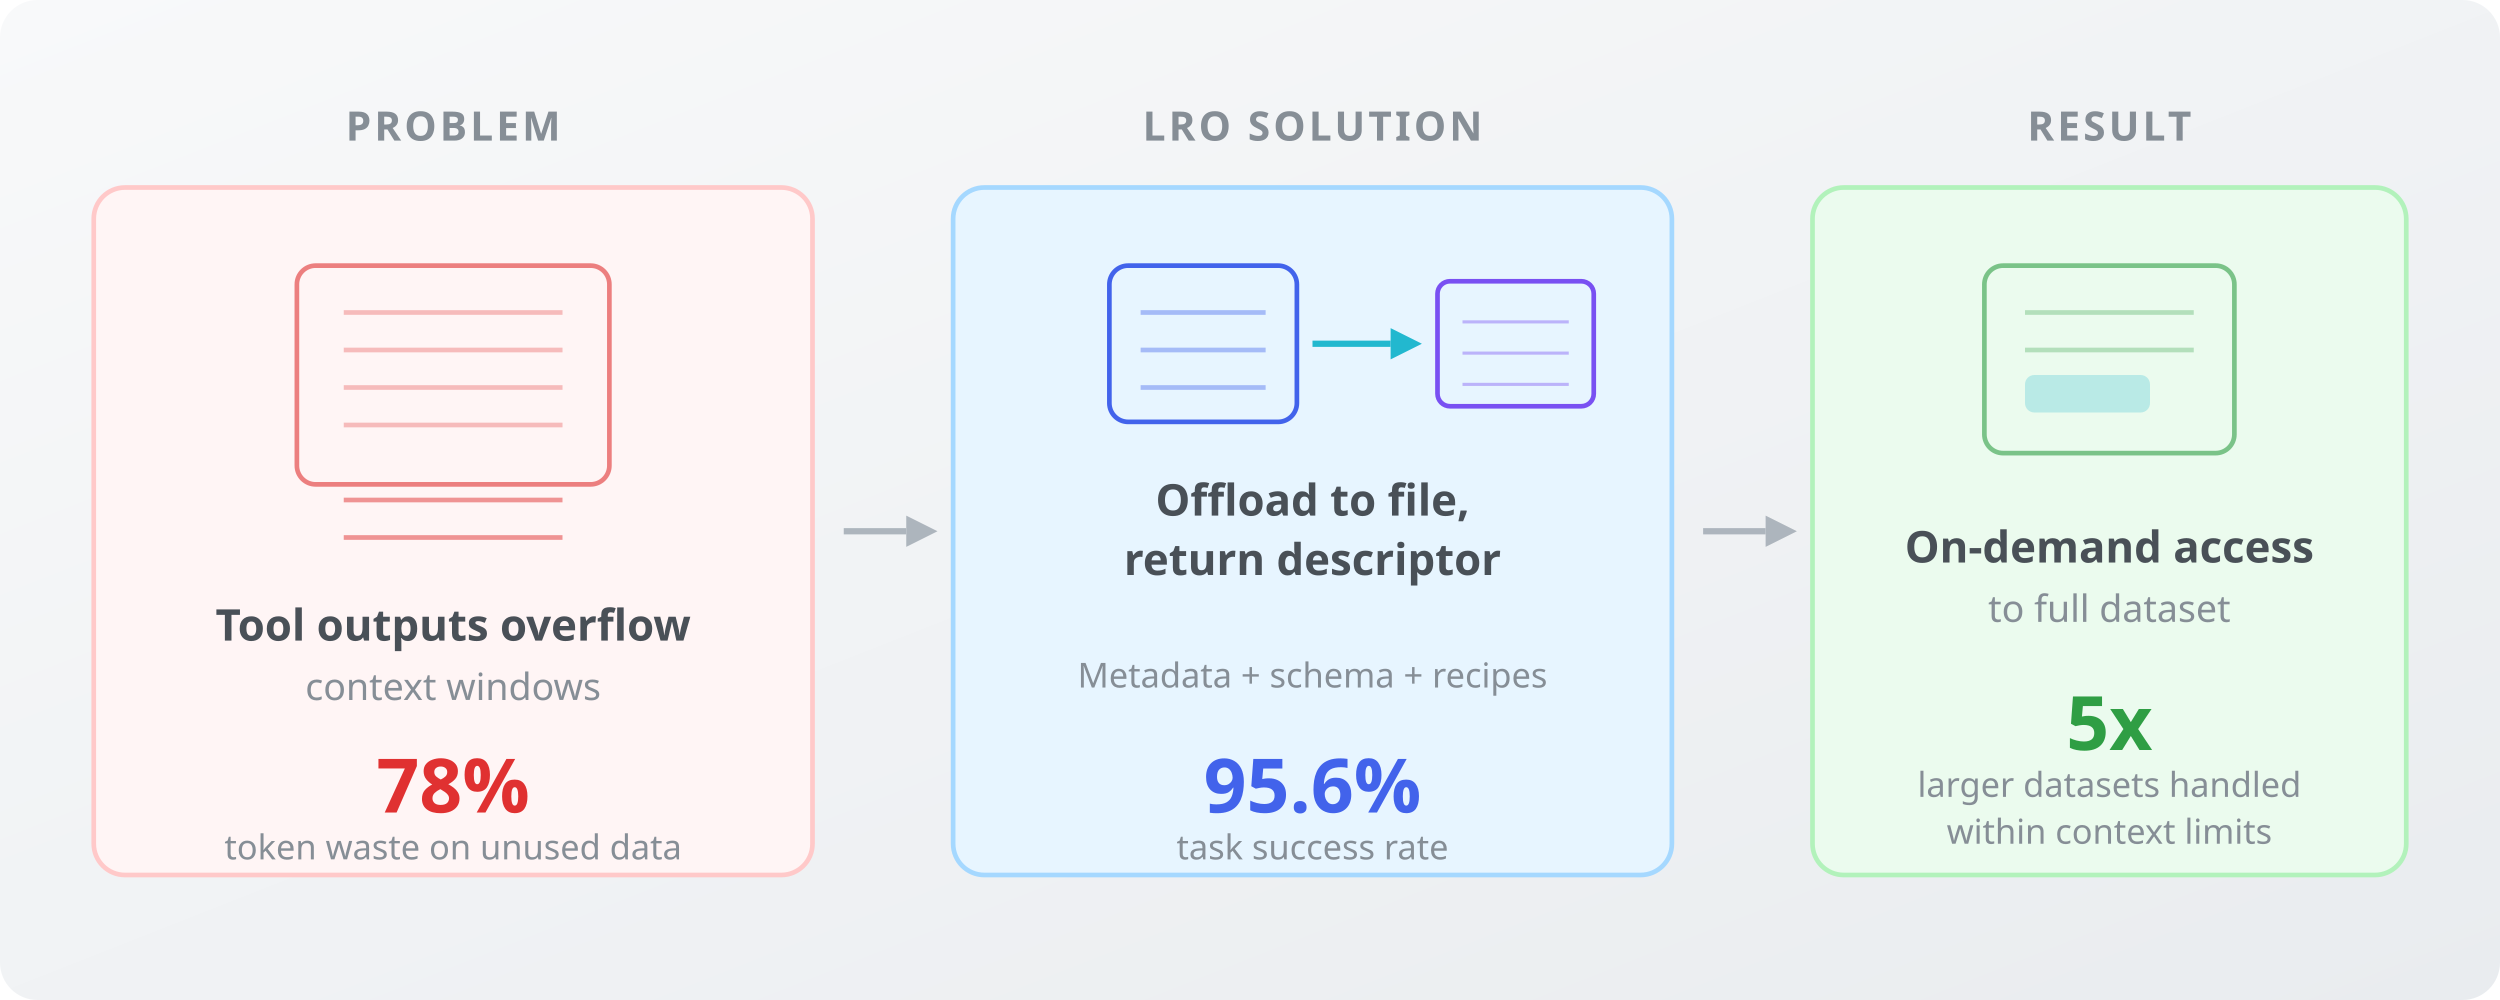
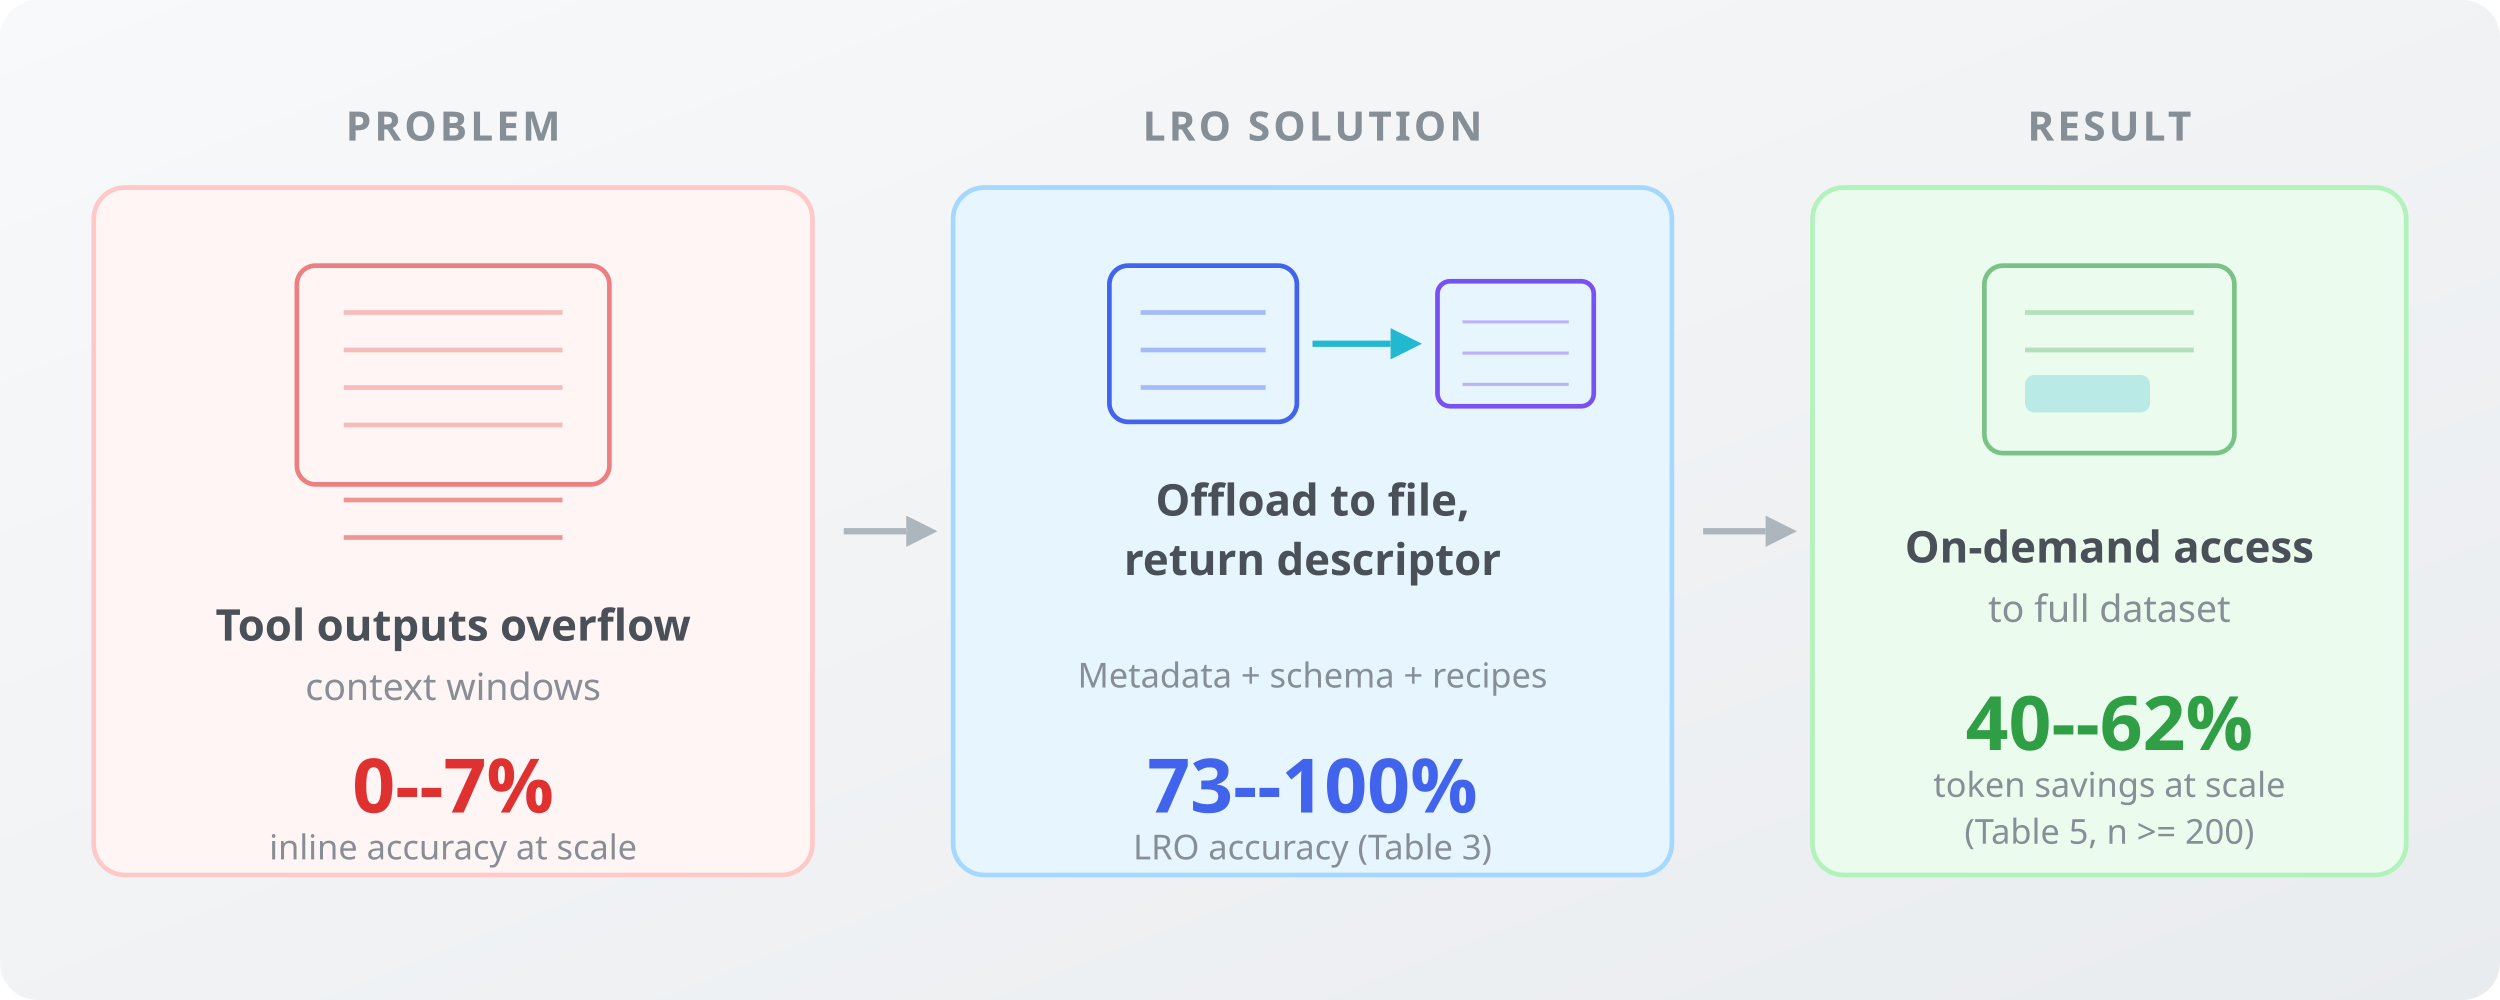
<svg xmlns="http://www.w3.org/2000/svg" viewBox="0 0 800 320" width="800" height="320">
  <defs>
    <linearGradient id="bg" x1="0" y1="0" x2="1" y2="1">
      <stop offset="0%" stop-color="#f8f9fa" />
      <stop offset="100%" stop-color="#e9ecef" />
    </linearGradient>
  </defs>
  <rect width="800" height="320" rx="12" fill="url(#bg)" />
  <rect x="30" y="60" width="230" height="220" rx="10" fill="#fff5f5" stroke="#ffc9c9" stroke-width="1.5" />
  <text x="145" y="45" text-anchor="middle" font-family="system-ui, sans-serif" font-size="13" fill="#868e96" font-weight="600" letter-spacing="1">PROBLEM</text>
  <rect x="95" y="85" width="100" height="70" rx="6" fill="none" stroke="#e03131" stroke-width="1.5" opacity="0.6" />
  <line x1="110" y1="100" x2="180" y2="100" stroke="#e03131" stroke-width="1.5" opacity="0.3" />
  <line x1="110" y1="112" x2="180" y2="112" stroke="#e03131" stroke-width="1.5" opacity="0.3" />
  <line x1="110" y1="124" x2="180" y2="124" stroke="#e03131" stroke-width="1.5" opacity="0.3" />
  <line x1="110" y1="136" x2="180" y2="136" stroke="#e03131" stroke-width="1.5" opacity="0.3" />
  <line x1="110" y1="160" x2="180" y2="160" stroke="#e03131" stroke-width="1.5" opacity="0.5" />
  <line x1="110" y1="172" x2="180" y2="172" stroke="#e03131" stroke-width="1.5" opacity="0.5" />
  <text x="145" y="205" text-anchor="middle" font-family="system-ui, sans-serif" font-size="14" fill="#495057" font-weight="600">Tool outputs overflow</text>
  <text x="145" y="224" text-anchor="middle" font-family="system-ui, sans-serif" font-size="12" fill="#868e96">context windows</text>
-   <text x="145" y="260" text-anchor="middle" font-family="system-ui, sans-serif" font-size="24" fill="#e03131" font-weight="700">78%</text>
-   <text x="145" y="275" text-anchor="middle" font-family="system-ui, sans-serif" font-size="11" fill="#868e96">token waste on unused data</text>
+   <text x="145" y="260" text-anchor="middle" font-family="system-ui, sans-serif" font-size="24" fill="#e03131" font-weight="700">0--7%</text>
+   <text x="145" y="275" text-anchor="middle" font-family="system-ui, sans-serif" font-size="11" fill="#868e96">inline accuracy at scale</text>
  <path d="M 270 170 L 290 170" stroke="#adb5bd" stroke-width="2" />
  <polygon points="290,165 300,170 290,175" fill="#adb5bd" />
  <rect x="305" y="60" width="230" height="220" rx="10" fill="#e7f5ff" stroke="#a5d8ff" stroke-width="1.5" />
  <text x="420" y="45" text-anchor="middle" font-family="system-ui, sans-serif" font-size="13" fill="#868e96" font-weight="600" letter-spacing="1">LRO SOLUTION</text>
  <rect x="355" y="85" width="60" height="50" rx="6" fill="none" stroke="#4263eb" stroke-width="1.5" />
  <line x1="365" y1="100" x2="405" y2="100" stroke="#4263eb" stroke-width="1.5" opacity="0.4" />
  <line x1="365" y1="112" x2="405" y2="112" stroke="#4263eb" stroke-width="1.5" opacity="0.4" />
  <line x1="365" y1="124" x2="405" y2="124" stroke="#4263eb" stroke-width="1.5" opacity="0.4" />
  <path d="M 420 110 L 445 110" stroke="#22b8cf" stroke-width="2" />
  <polygon points="445,105 455,110 445,115" fill="#22b8cf" />
  <rect x="460" y="90" width="50" height="40" rx="4" fill="none" stroke="#7950f2" stroke-width="1.5" />
  <line x1="468" y1="103" x2="502" y2="103" stroke="#7950f2" stroke-width="1" opacity="0.4" />
  <line x1="468" y1="113" x2="502" y2="113" stroke="#7950f2" stroke-width="1" opacity="0.4" />
  <line x1="468" y1="123" x2="502" y2="123" stroke="#7950f2" stroke-width="1" opacity="0.4" />
  <text x="420" y="165" text-anchor="middle" font-family="system-ui, sans-serif" font-size="14" fill="#495057" font-weight="600">Offload to file,</text>
  <text x="420" y="184" text-anchor="middle" font-family="system-ui, sans-serif" font-size="14" fill="#495057" font-weight="600">return descriptor</text>
  <text x="420" y="220" text-anchor="middle" font-family="system-ui, sans-serif" font-size="11" fill="#868e96">Metadata + schema + recipes</text>
-   <text x="420" y="260" text-anchor="middle" font-family="system-ui, sans-serif" font-size="24" fill="#4263eb" font-weight="700">95.6%</text>
-   <text x="420" y="275" text-anchor="middle" font-family="system-ui, sans-serif" font-size="11" fill="#868e96">task success rate</text>
+   <text x="420" y="260" text-anchor="middle" font-family="system-ui, sans-serif" font-size="24" fill="#4263eb" font-weight="700">73--100%</text>
+   <text x="420" y="275" text-anchor="middle" font-family="system-ui, sans-serif" font-size="11" fill="#868e96">LRO accuracy (Table 3)</text>
  <path d="M 545 170 L 565 170" stroke="#adb5bd" stroke-width="2" />
  <polygon points="565,165 575,170 565,175" fill="#adb5bd" />
  <rect x="580" y="60" width="190" height="220" rx="10" fill="#ebfbee" stroke="#b2f2bb" stroke-width="1.5" />
  <text x="675" y="45" text-anchor="middle" font-family="system-ui, sans-serif" font-size="13" fill="#868e96" font-weight="600" letter-spacing="1">RESULT</text>
  <rect x="635" y="85" width="80" height="60" rx="6" fill="none" stroke="#2f9e44" stroke-width="1.5" opacity="0.6" />
  <line x1="648" y1="100" x2="702" y2="100" stroke="#2f9e44" stroke-width="1.5" opacity="0.3" />
  <line x1="648" y1="112" x2="702" y2="112" stroke="#2f9e44" stroke-width="1.5" opacity="0.3" />
  <rect x="648" y="120" width="40" height="12" rx="3" fill="#22b8cf" opacity="0.25" />
  <text x="675" y="180" text-anchor="middle" font-family="system-ui, sans-serif" font-size="14" fill="#495057" font-weight="600">On-demand access</text>
  <text x="675" y="199" text-anchor="middle" font-family="system-ui, sans-serif" font-size="12" fill="#868e96">to full dataset</text>
-   <text x="675" y="240" text-anchor="middle" font-family="system-ui, sans-serif" font-size="24" fill="#2f9e44" font-weight="700">5x</text>
-   <text x="675" y="255" text-anchor="middle" font-family="system-ui, sans-serif" font-size="11" fill="#868e96">larger datasets handled</text>
-   <text x="675" y="270" text-anchor="middle" font-family="system-ui, sans-serif" font-size="11" fill="#868e96">within context limits</text>
+   <text x="675" y="240" text-anchor="middle" font-family="system-ui, sans-serif" font-size="24" fill="#2f9e44" font-weight="700">40--62%</text>
+   <text x="675" y="255" text-anchor="middle" font-family="system-ui, sans-serif" font-size="11" fill="#868e96">token savings at scale</text>
+   <text x="675" y="270" text-anchor="middle" font-family="system-ui, sans-serif" font-size="11" fill="#868e96">(Table 5, n &gt;= 200)</text>
</svg>
